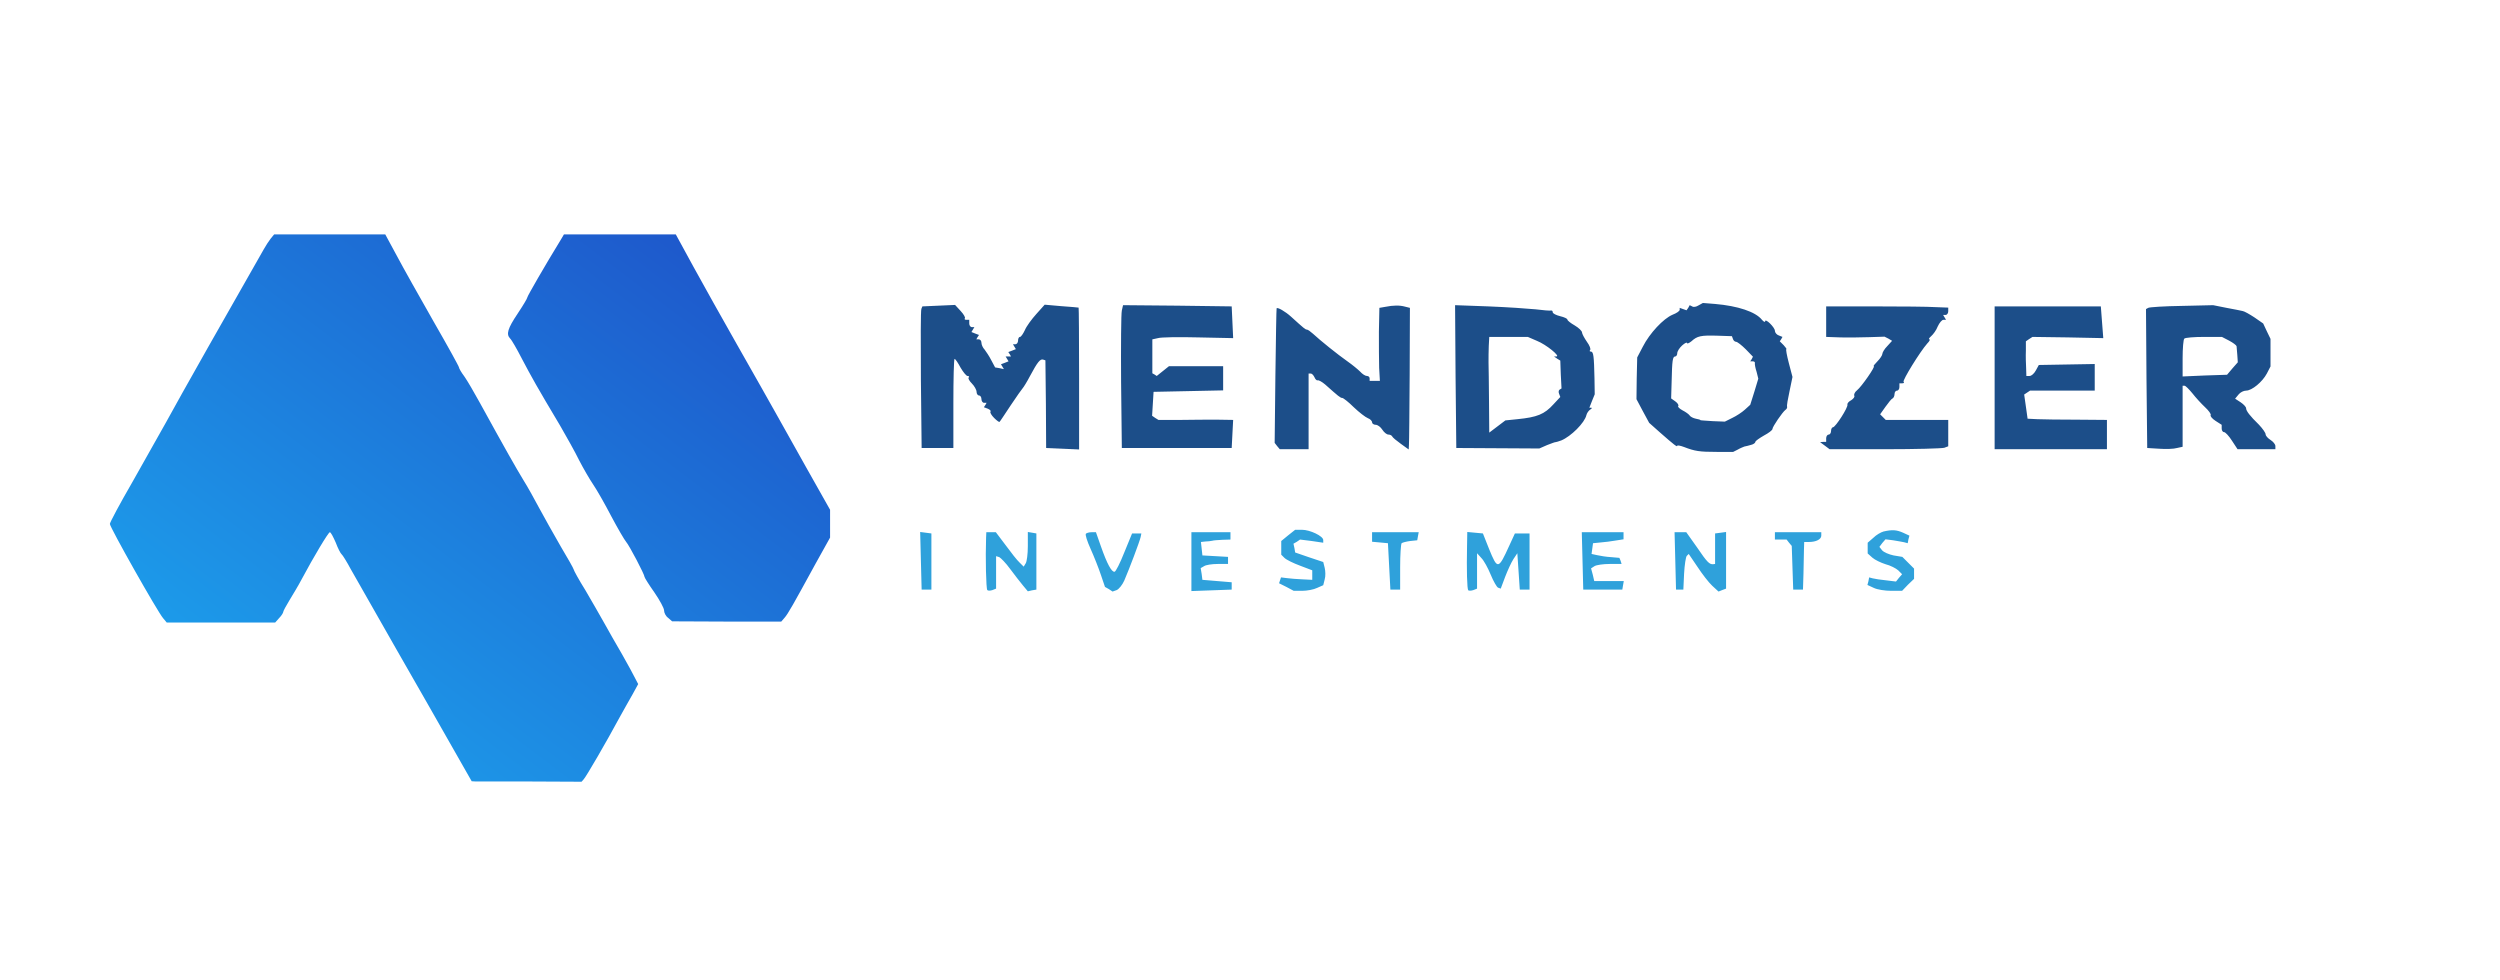
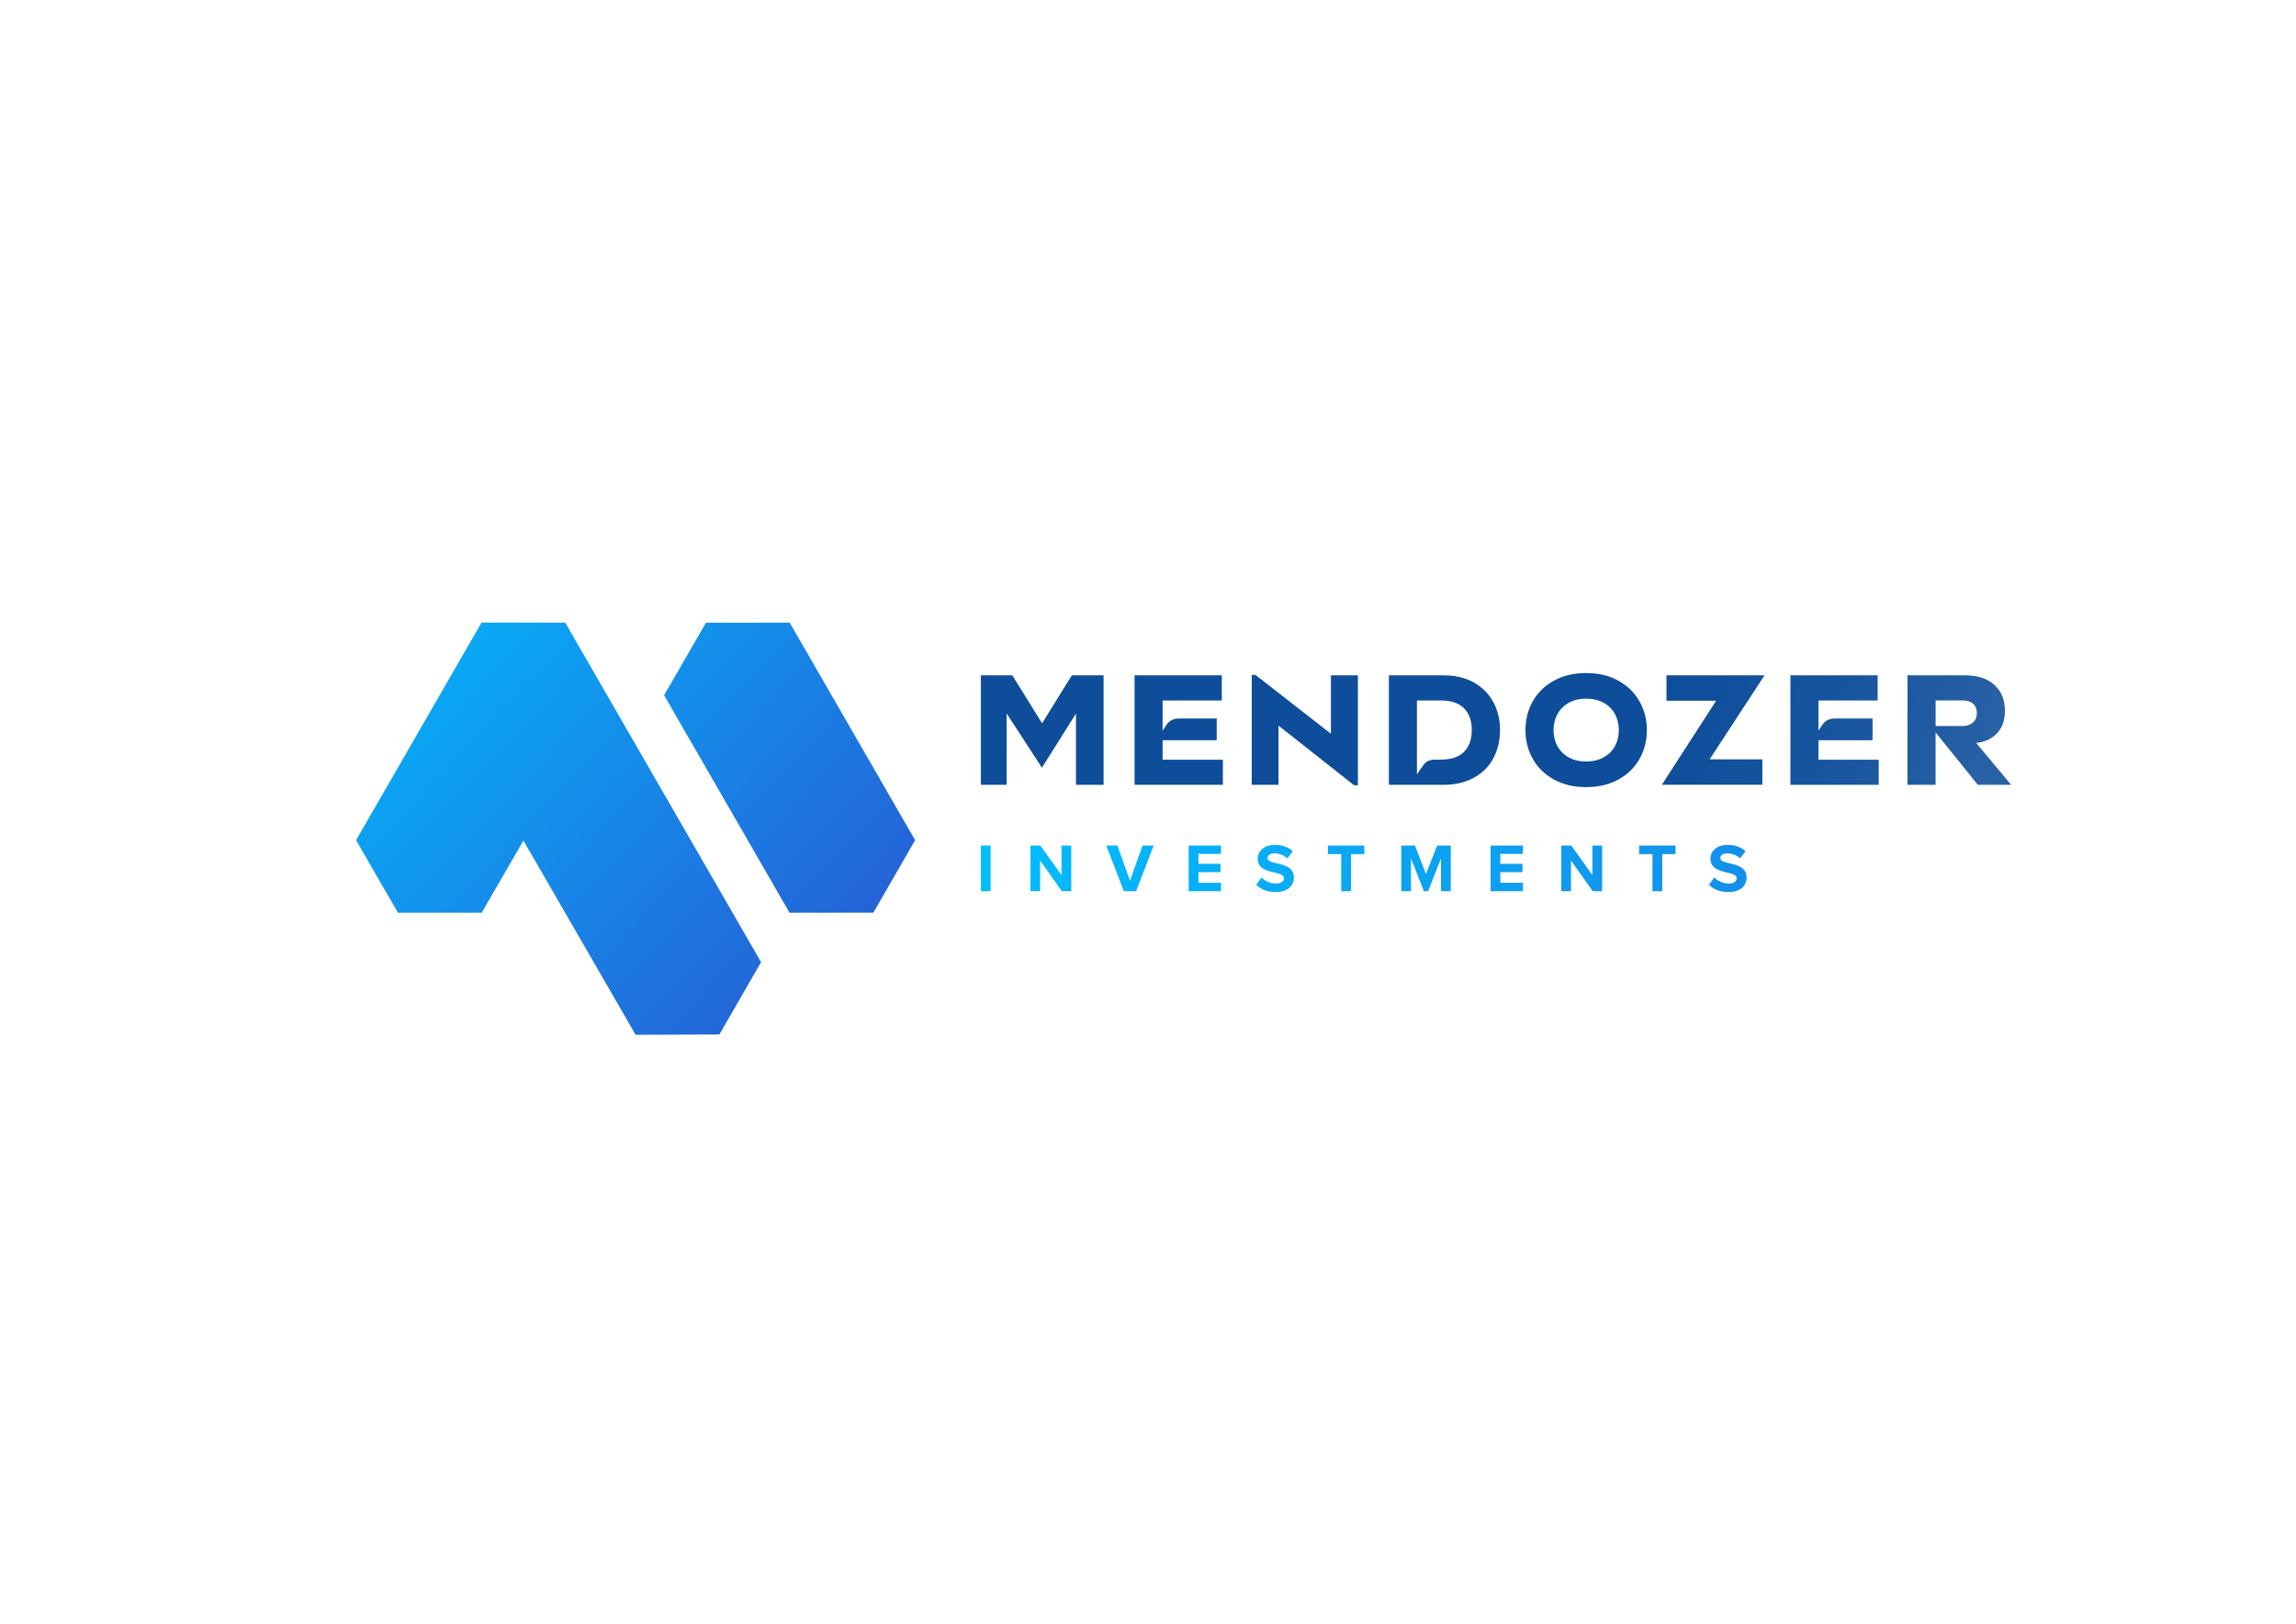
- <svg xmlns="http://www.w3.org/2000/svg" viewBox="0 0 1024 401" width="1024" height="401">
+ <svg xmlns="http://www.w3.org/2000/svg" xmlns:xlink="http://www.w3.org/1999/xlink" version="1.1" viewBox="0 0 841.89 595.28">
  <defs>
-     <linearGradient id="mendozerGradFull" x1="0%" y1="0%" x2="100%" y2="100%">
-       <stop offset="0%" stop-color="#1CABF1" />
-       <stop offset="100%" stop-color="#1E4FC7" />
+     <style>
+       .st0 {
+         fill: url(#linear-gradient2);
+       }
+ 
+       .st1 {
+         fill: url(#linear-gradient10);
+       }
+ 
+       .st2 {
+         fill: url(#linear-gradient1);
+       }
+ 
+       .st3 {
+         fill: url(#linear-gradient9);
+       }
+ 
+       .st4 {
+         fill: url(#linear-gradient18);
+       }
+ 
+       .st5 {
+         fill: url(#linear-gradient8);
+       }
+ 
+       .st6 {
+         fill: url(#linear-gradient11);
+       }
+ 
+       .st7 {
+         fill: url(#linear-gradient16);
+       }
+ 
+       .st8 {
+         isolation: isolate;
+       }
+ 
+       .st9 {
+         fill: url(#linear-gradient19);
+       }
+ 
+       .st10 {
+         fill: url(#linear-gradient12);
+       }
+ 
+       .st11 {
+         fill: url(#linear-gradient7);
+       }
+ 
+       .st12 {
+         fill: url(#linear-gradient20);
+       }
+ 
+       .st13 {
+         fill: url(#linear-gradient4);
+       }
+ 
+       .st14 {
+         fill: url(#linear-gradient14);
+       }
+ 
+       .st15 {
+         fill: url(#linear-gradient5);
+       }
+ 
+       .st16 {
+         fill: url(#linear-gradient3);
+       }
+ 
+       .st17 {
+         fill: url(#linear-gradient15);
+       }
+ 
+       .st18 {
+         fill: url(#linear-gradient17);
+       }
+ 
+       .st19 {
+         fill: url(#linear-gradient6);
+       }
+ 
+       .st20 {
+         fill: url(#linear-gradient13);
+       }
+ 
+       .st21 {
+         fill: url(#linear-gradient);
+       }
+ 
+       .st22 {
+         mix-blend-mode: hard-light;
+       }
+     </style>
+     <linearGradient id="linear-gradient" x1="102.04" y1="209.56" x2="414.14" y2="510.52" gradientUnits="userSpaceOnUse">
+       <stop offset=".02" stop-color="#00c0ff" />
+       <stop offset="1" stop-color="#4218b8" />
    </linearGradient>
+     <linearGradient id="linear-gradient1" x1="156.46" y1="153.13" x2="468.56" y2="454.08" xlink:href="#linear-gradient" />
+     <linearGradient id="linear-gradient2" x1="322.74" y1="306.48" x2="1303.62" y2="607.43" xlink:href="#linear-gradient" />
+     <linearGradient id="linear-gradient3" x1="324.8" y1="299.79" x2="1305.68" y2="600.74" xlink:href="#linear-gradient" />
+     <linearGradient id="linear-gradient4" x1="327.57" y1="290.75" x2="1308.45" y2="591.7" xlink:href="#linear-gradient" />
+     <linearGradient id="linear-gradient5" x1="329.66" y1="283.96" x2="1310.54" y2="584.91" xlink:href="#linear-gradient" />
+     <linearGradient id="linear-gradient6" x1="331.87" y1="276.75" x2="1312.75" y2="577.7" xlink:href="#linear-gradient" />
+     <linearGradient id="linear-gradient7" x1="334.32" y1="268.74" x2="1315.2" y2="569.69" xlink:href="#linear-gradient" />
+     <linearGradient id="linear-gradient8" x1="336.63" y1="261.21" x2="1317.51" y2="562.16" xlink:href="#linear-gradient" />
+     <linearGradient id="linear-gradient9" x1="339.18" y1="252.91" x2="1320.06" y2="553.86" xlink:href="#linear-gradient" />
+     <linearGradient id="linear-gradient10" x1="341.55" y1="245.2" x2="1322.43" y2="546.16" xlink:href="#linear-gradient" />
+     <linearGradient id="linear-gradient11" x1="344.14" y1="236.74" x2="1325.02" y2="537.69" xlink:href="#linear-gradient" />
+     <linearGradient id="linear-gradient12" x1="346.15" y1="230.2" x2="1327.03" y2="531.15" xlink:href="#linear-gradient" />
+     <linearGradient id="linear-gradient13" x1="339.46" y1="254.55" x2="1320.34" y2="555.5" gradientUnits="userSpaceOnUse">
+       <stop offset=".25" stop-color="#0d4d9a" />
+       <stop offset=".31" stop-color="#16549e" />
+       <stop offset=".4" stop-color="#3167a9" />
+       <stop offset=".52" stop-color="#5c87bb" />
+       <stop offset=".66" stop-color="#99b4d4" />
+       <stop offset=".82" stop-color="#e4ebf4" />
+       <stop offset=".87" stop-color="#fff" />
+     </linearGradient>
+     <linearGradient id="linear-gradient14" x1="343.75" y1="240.57" x2="1324.63" y2="541.52" xlink:href="#linear-gradient13" />
+     <linearGradient id="linear-gradient15" x1="347.75" y1="227.55" x2="1328.63" y2="528.5" xlink:href="#linear-gradient13" />
+     <linearGradient id="linear-gradient16" x1="351.44" y1="215.53" x2="1332.32" y2="516.48" xlink:href="#linear-gradient13" />
+     <linearGradient id="linear-gradient17" x1="356.62" y1="198.63" x2="1337.5" y2="499.58" xlink:href="#linear-gradient13" />
+     <linearGradient id="linear-gradient18" x1="360.63" y1="185.56" x2="1341.51" y2="486.51" xlink:href="#linear-gradient13" />
+     <linearGradient id="linear-gradient19" x1="364.44" y1="173.14" x2="1345.32" y2="474.09" xlink:href="#linear-gradient13" />
+     <linearGradient id="linear-gradient20" x1="367.81" y1="162.15" x2="1348.69" y2="463.11" xlink:href="#linear-gradient13" />
  </defs>
-   <g transform="translate(0,401) scale(0.1,-0.1)" fill="url(#mendozerGradFull)" stroke="none">
-     <path d="M1109 3033 c-8 -10 -20 -29 -28 -43 -122 -213 -353 -621 -401 -710 -26 -47 -88 -157 -138 -245 -51 -88 -92 -165 -92 -171 0 -14 196 -361 218 -386 l15 -18 222 0 222 0 16 18 c10 10 17 22 17 25 0 4 12 26 26 49 14 23 37 61 50 86 48 90 109 192 115 192 4 0 14 -19 24 -42 9 -24 20 -45 24 -48 4 -3 21 -30 37 -60 17 -30 100 -176 185 -325 85 -148 190 -332 233 -408 l78 -137 17 -1 c9 0 110 0 225 0 l208 -1 8 9 c9 8 96 158 147 253 17 30 41 74 54 96 l23 42 -12 23 c-6 13 -31 58 -54 99 -24 41 -57 99 -73 128 -17 30 -51 90 -77 134 -27 43 -48 82 -48 85 0 3 -24 46 -54 96 -29 51 -69 121 -88 157 -19 36 -48 88 -65 115 -28 46 -73 125 -178 316 -23 42 -51 90 -63 107 -12 16 -22 33 -22 37 0 4 -47 89 -104 188 -57 100 -125 221 -151 270 l-47 87 -227 0 -228 0 -14 -17z M2297 3028 c-65 -106 -137 -231 -137 -236 0 -4 -18 -34 -40 -67 -41 -61 -47 -84 -31 -101 6 -5 28 -43 49 -84 39 -74 61 -114 156 -273 26 -45 62 -109 78 -142 17 -33 43 -78 58 -100 15 -22 48 -80 74 -130 26 -49 54 -97 61 -105 13 -15 75 -133 75 -143 0 -3 18 -32 40 -63 22 -32 40 -65 40 -74 0 -10 7 -24 17 -31 l16 -14 224 -1 223 0 13 15 c15 17 35 53 128 223 l59 106 0 57 0 57 -97 172 c-53 94 -107 191 -121 216 -49 87 -60 107 -164 290 -58 102 -138 245 -178 318 l-72 132 -229 0 -229 0 -13 -22z" />
-   </g>
-   <g transform="translate(0,401) scale(0.1,-0.1)" fill="#1C4E89" stroke="none">
-     <path d="M6957 2759 c-9 -6 -21 -8 -26 -4 l-10 5 -6 -11 -7 -10 -14 5 -14 5 0 -8 c0 -5 -13 -14 -29 -20 -38 -16 -94 -76 -122 -131 l-23 -44 -2 -86 -1 -85 26 -49 26 -48 45 -40 c58 -51 70 -60 70 -54 0 3 12 1 28 -5 44 -17 63 -20 134 -20 l67 0 18 9 c10 6 23 11 28 13 6 1 18 4 28 7 9 2 17 8 17 12 0 4 16 15 35 26 19 10 35 22 35 27 0 9 41 69 53 78 5 3 8 9 7 13 -2 4 3 32 10 64 l12 58 -15 57 c-8 31 -13 57 -10 57 2 0 -3 7 -11 16 l-16 16 6 9 5 9 -15 6 c-9 3 -16 12 -16 19 0 14 -40 53 -40 39 0 -5 -6 -2 -13 6 -26 33 -99 57 -192 65 l-50 4 -18 -10z m141 -137 c2 -7 8 -12 13 -12 5 0 23 -14 40 -31 l29 -30 -5 -10 -6 -9 10 0 c6 0 10 -3 9 -7 -1 -5 2 -21 7 -36 l7 -28 -16 -53 -17 -54 -22 -20 c-12 -11 -35 -26 -52 -34 l-30 -15 -50 2 c-27 2 -50 3 -50 4 0 2 -9 4 -19 6 -10 2 -22 8 -25 13 -3 5 -17 15 -29 21 -13 7 -21 15 -18 18 3 3 -2 12 -12 19 l-17 12 2 69 c2 87 4 103 15 103 4 0 8 6 8 13 0 8 9 22 20 32 11 10 20 14 20 10 0 -4 8 -1 18 7 24 22 39 25 106 23 l60 -2 4 -11z M3774 2745 c-3 -6 -3 -136 -2 -290 l3 -280 65 0 65 0 0 183 c0 100 2 182 5 182 3 0 14 -16 24 -35 11 -19 24 -35 29 -35 6 0 8 -3 5 -6 -4 -3 2 -14 13 -25 10 -10 19 -26 19 -34 0 -8 5 -15 10 -15 6 0 10 -7 10 -15 0 -8 5 -15 11 -15 l10 0 -5 -9 -6 -9 16 -6 c9 -4 14 -9 11 -12 -3 -3 4 -15 15 -26 11 -11 21 -18 22 -16 2 1 22 32 46 68 24 36 46 67 49 70 3 3 17 25 30 50 31 58 42 71 54 67 l9 -3 2 -179 1 -180 68 -3 67 -3 0 291 c0 159 -1 290 -2 290 -2 1 -34 3 -71 6 l-68 6 -34 -38 c-19 -21 -41 -51 -47 -66 -7 -15 -16 -28 -20 -28 -5 0 -8 -7 -8 -15 0 -8 -5 -15 -11 -15 l-10 0 6 -10 6 -10 -15 -6 -16 -6 6 -9 5 -9 -11 0 -11 0 6 -10 6 -10 -15 -6 -16 -6 6 -10 6 -10 -18 4 -18 3 -16 30 c-8 16 -21 35 -27 43 -7 7 -13 20 -13 28 0 8 -5 14 -11 14 l-10 0 5 9 6 9 -16 6 -15 6 6 10 6 10 -10 0 c-6 0 -11 7 -11 15 l0 15 -12 0 c-6 0 -9 3 -6 6 3 3 -4 16 -17 30 l-23 25 -67 -3 -67 -3 -4 -10z M4595 2738 c-3 -13 -4 -144 -3 -293 l3 -270 225 0 225 0 3 58 3 57 -63 1 c-35 0 -103 0 -153 -1 l-90 0 -13 8 -13 9 3 49 3 49 143 3 142 3 0 49 0 50 -111 0 -111 0 -25 -20 -25 -20 -9 6 -9 5 0 69 0 70 23 5 c12 4 87 5 165 3 l143 -3 -3 65 -3 65 -222 3 -223 2 -5 -22z M5673 2753 l-23 -4 -2 -97 c0 -53 0 -121 1 -149 l3 -53 -21 0 -21 0 0 10 c0 6 -5 10 -11 10 -7 0 -19 8 -28 18 -9 9 -32 28 -52 42 -40 28 -112 86 -141 113 -10 9 -21 17 -25 17 -6 0 -11 4 -65 53 -23 21 -56 40 -59 34 -1 -1 -3 -125 -5 -276 l-3 -275 10 -13 11 -13 59 0 59 0 0 155 0 155 9 0 c5 0 11 -7 15 -15 3 -8 9 -14 13 -13 4 2 18 -6 31 -17 54 -48 62 -55 70 -55 4 0 26 -17 47 -38 22 -21 48 -41 58 -45 9 -3 17 -11 17 -17 0 -5 7 -10 15 -10 8 0 20 -9 27 -20 7 -11 18 -20 25 -20 6 0 13 -3 15 -7 2 -5 18 -18 36 -31 l32 -23 1 18 c1 10 2 140 3 290 l1 272 -20 5 c-22 6 -47 6 -82 -1z M5962 2467 l3 -292 170 -1 170 -1 32 14 c18 7 34 13 35 12 2 0 12 3 23 7 39 16 96 72 103 104 2 8 9 18 15 22 7 4 9 8 5 8 l-8 0 11 28 11 27 -1 65 c-2 92 -4 110 -15 110 -5 0 -6 3 -3 6 4 4 -2 19 -13 34 -11 16 -20 33 -20 38 0 6 -13 19 -30 29 -16 9 -30 20 -30 24 0 4 -13 10 -30 14 -16 4 -30 11 -30 16 0 5 -3 8 -7 7 -5 -1 -33 1 -63 5 -30 3 -117 9 -193 12 l-137 5 2 -293z m333 147 c38 -15 98 -64 80 -64 l-10 0 13 -9 13 -8 2 -57 3 -57 -8 -5 c-4 -3 -5 -10 -2 -17 l5 -13 -28 -30 c-37 -41 -67 -53 -148 -61 l-49 -5 -33 -25 -33 -25 -1 128 c-1 71 -1 143 -2 159 0 17 0 47 1 68 l2 37 79 0 79 0 37 -16z M7480 2693 l0 -63 58 -2 c31 -1 85 0 119 1 l62 2 16 -8 15 -9 -20 -22 c-11 -11 -20 -26 -20 -32 0 -5 -9 -19 -20 -30 -11 -11 -18 -20 -15 -20 8 0 -50 -84 -69 -99 -9 -7 -13 -17 -11 -22 3 -4 -3 -12 -12 -18 -10 -5 -17 -13 -16 -18 4 -11 -49 -93 -59 -93 -4 0 -8 -7 -8 -15 0 -8 -4 -15 -10 -15 -5 0 -10 -7 -10 -15 l0 -15 -12 0 -13 -1 19 -14 20 -15 227 0 c125 0 234 3 243 6 l16 6 0 54 0 54 -128 0 -128 0 -12 12 -11 11 22 31 c12 17 25 33 29 34 4 2 8 10 8 18 0 8 5 14 10 14 6 0 10 7 10 15 l0 15 12 0 c6 0 9 3 5 6 -5 6 67 123 97 157 9 9 13 17 9 17 -5 0 -1 6 7 13 8 7 21 24 27 40 7 15 17 27 23 27 l11 0 -6 10 -6 10 10 0 c6 0 11 7 11 15 l0 15 -52 2 c-29 2 -142 3 -250 3 l-198 0 0 -62z M8170 2463 l0 -293 230 0 230 0 0 60 0 60 -122 1 c-68 0 -141 1 -163 2 l-40 2 -7 50 -7 49 12 8 12 8 133 0 132 0 0 55 0 54 -115 -2 -114 -2 -12 -22 c-7 -13 -18 -23 -26 -23 l-13 0 -1 33 c-1 17 -2 49 -1 71 l0 38 13 9 14 9 145 -2 145 -3 -5 65 -5 65 -217 0 -218 0 0 -292z M8799 2749 l-9 -5 2 -285 3 -284 49 -3 c27 -2 60 -1 73 3 l23 5 0 125 0 125 8 0 c4 0 18 -14 32 -31 14 -18 37 -43 52 -57 15 -14 25 -28 23 -32 -3 -4 6 -15 20 -24 l25 -16 0 -15 c0 -8 4 -15 10 -15 5 0 20 -16 32 -35 l23 -35 78 0 77 0 0 13 c0 7 -9 18 -20 25 -11 7 -20 17 -20 23 0 6 -12 23 -27 39 -38 37 -53 57 -53 68 0 5 -10 16 -22 24 l-23 15 14 17 c7 9 21 16 31 16 24 0 67 36 85 70 l15 29 0 56 0 57 -15 31 -15 32 -36 25 c-20 13 -41 25 -48 26 -6 2 -36 7 -66 13 l-55 11 -128 -3 c-71 -1 -133 -5 -138 -8z m331 -134 c17 -9 30 -19 31 -23 0 -4 2 -20 3 -36 l2 -30 -22 -25 -22 -26 -91 -3 -91 -4 0 74 c0 41 3 78 7 81 3 4 40 7 80 7 l74 0 29 -15z" />
-   </g>
-   <g transform="translate(0,401) scale(0.1,-0.1)" fill="#2FA1DB" stroke="none">
-     <path d="M5276 1817 l-28 -23 0 -28 0 -28 13 -13 c8 -8 37 -22 64 -32 l50 -19 0 -19 0 -20 -40 2 c-22 1 -51 3 -64 5 l-24 3 -4 -12 -4 -12 30 -15 30 -16 35 0 c19 0 47 5 61 12 l25 11 6 24 c4 13 3 34 0 47 l-6 24 -57 19 -58 20 -3 18 -4 18 14 8 13 9 48 -6 47 -7 0 11 c0 16 -54 42 -87 42 l-28 0 -29 -23z M7715 1833 c-11 -3 -30 -14 -42 -26 l-23 -20 0 -22 0 -22 19 -17 c10 -9 35 -21 54 -27 20 -5 43 -17 52 -25 l16 -16 -13 -15 -12 -15 -41 5 c-22 2 -46 6 -54 8 l-15 4 -3 -16 -4 -15 26 -12 c14 -7 46 -12 71 -12 l45 0 24 25 25 24 0 21 0 21 -24 24 -24 24 -36 6 c-19 4 -40 13 -47 21 l-11 14 12 16 13 15 31 -4 c17 -3 37 -6 45 -8 l15 -4 3 16 4 15 -26 12 c-27 12 -45 13 -80 5z M3772 1713 l3 -118 20 0 20 0 0 115 0 115 -23 3 -23 3 3 -118z M4039 1808 c-3 -83 0 -210 5 -215 3 -3 12 -3 21 0 l15 6 0 67 0 66 13 -4 c6 -3 27 -24 45 -49 18 -24 41 -54 52 -67 l20 -24 17 4 18 3 0 115 0 115 -17 3 -18 3 0 -58 c0 -32 -4 -64 -9 -71 l-8 -13 -17 17 c-10 9 -35 41 -57 71 l-40 53 -19 0 -20 0 -1 -22z M4448 1824 c-4 -3 5 -31 19 -62 14 -31 33 -79 42 -106 l17 -50 16 -9 15 -10 17 6 c9 4 23 21 31 39 20 46 63 160 67 178 l3 15 -19 0 -19 0 -32 -78 c-17 -43 -35 -79 -40 -79 -12 -1 -30 31 -56 105 l-20 57 -18 0 c-10 0 -20 -3 -23 -6z M4880 1710 l0 -121 83 3 82 3 0 15 0 15 -60 5 -60 5 -3 24 -4 24 14 8 c7 5 32 9 56 9 l42 0 0 14 0 15 -52 3 -53 3 -3 28 -3 27 18 2 c10 0 23 2 28 3 6 2 25 3 43 4 l32 1 0 15 0 15 -80 0 -80 0 0 -120z M5620 1811 l0 -20 33 -3 32 -3 5 -95 5 -95 20 0 20 0 0 92 c0 50 3 94 6 98 4 3 20 7 35 9 l29 3 3 17 3 16 -95 0 -96 0 0 -19z M6009 1773 c-2 -98 0 -175 5 -181 3 -2 12 -2 21 1 l15 6 0 73 0 72 18 -20 c10 -10 27 -41 38 -68 11 -27 25 -51 30 -53 l11 -4 18 48 c10 26 25 59 34 73 l16 24 5 -74 5 -75 20 0 20 0 0 115 0 115 -30 0 -30 0 -23 -50 c-45 -99 -48 -99 -83 -13 l-25 63 -32 3 -32 3 -1 -58z M6482 1713 l3 -118 80 0 80 0 3 18 3 17 -60 0 -61 0 -6 26 -7 26 14 9 c8 5 36 9 62 9 l49 0 -4 13 -5 12 -34 3 c-19 1 -44 5 -57 8 l-23 5 3 22 3 22 30 3 c17 1 45 5 63 8 l32 5 0 14 0 15 -85 0 -86 0 3 -117z M6862 1713 l3 -118 15 0 15 0 3 65 c2 36 7 69 11 73 l8 8 36 -53 c19 -29 46 -64 60 -77 l26 -24 15 6 16 6 0 116 0 116 -22 -3 -23 -3 0 -62 0 -63 -8 -1 c-15 -1 -24 7 -66 69 l-44 62 -24 0 -24 0 3 -117z M7270 1815 l0 -15 24 0 24 0 10 -13 11 -13 3 -90 3 -89 20 0 20 0 2 65 c1 36 2 80 2 98 l1 32 19 0 c30 0 51 11 51 26 l0 14 -95 0 -95 0 0 -15z" />
+   <g class="st8">
+     <g id="Layer_1">
+       <g>
+         <polygon class="st21" points="233.07 379.37 191.93 308.16 176.62 334.62 145.93 334.63 130.56 308.04 176.56 228.25 207.26 228.27 279.07 352.74 263.78 379.26 233.07 379.37" />
+         <polygon class="st2" points="320.24 334.6 289.51 334.63 243.51 254.88 258.86 228.3 289.57 228.28 335.56 308.02 320.24 334.6" />
+       </g>
+       <g>
+         <path class="st0" d="M359.67,326.73v-16.74h3.56v16.74h-3.56Z" />
+         <path class="st16" d="M389.37,326.73l-7.98-11.24v11.24h-3.56v-16.74h3.66l7.75,10.84v-10.84h3.56v16.74h-3.44Z" />
+         <path class="st13" d="M412.1,326.73l-6.47-16.74h4.07l4.64,12.88,4.62-12.88h4.07l-6.45,16.74h-4.47Z" />
+         <path class="st15" d="M435.86,326.73v-16.74h11.85v3.06h-8.28v3.64h8.11v3.06h-8.11v3.89h8.28v3.09h-11.85Z" />
+         <path class="st19" d="M462.57,321.66c1.18,1.23,3.01,2.26,5.32,2.26,1.96,0,2.91-.93,2.91-1.88,0-1.26-1.46-1.68-3.39-2.13-2.74-.63-6.25-1.38-6.25-5.12,0-2.79,2.41-5.04,6.35-5.04,2.66,0,4.87.8,6.53,2.33l-1.98,2.61c-1.36-1.26-3.16-1.83-4.79-1.83s-2.46.7-2.46,1.71c0,1.13,1.41,1.48,3.34,1.93,2.76.63,6.27,1.46,6.27,5.17,0,3.06-2.18,5.37-6.7,5.37-3.21,0-5.52-1.08-7.1-2.66l1.96-2.71Z" />
+         <path class="st11" d="M491.8,326.73v-13.6h-4.89v-3.14h13.35v3.14h-4.87v13.6h-3.59Z" />
+         <path class="st5" d="M528.38,326.73v-12.05l-4.72,12.05h-1.56l-4.72-12.05v12.05h-3.56v-16.74h4.99l4.07,10.44,4.07-10.44h5.02v16.74h-3.59Z" />
+         <path class="st3" d="M546.57,326.73v-16.74h11.85v3.06h-8.28v3.64h8.11v3.06h-8.11v3.89h8.28v3.09h-11.85Z" />
+         <path class="st1" d="M584.03,326.73l-7.98-11.24v11.24h-3.56v-16.74h3.66l7.75,10.84v-10.84h3.56v16.74h-3.44Z" />
+         <path class="st6" d="M605.92,326.73v-13.6h-4.89v-3.14h13.35v3.14h-4.87v13.6h-3.59Z" />
+         <path class="st10" d="M628.58,321.66c1.18,1.23,3.01,2.26,5.32,2.26,1.96,0,2.91-.93,2.91-1.88,0-1.26-1.46-1.68-3.39-2.13-2.74-.63-6.25-1.38-6.25-5.12,0-2.79,2.41-5.04,6.35-5.04,2.66,0,4.87.8,6.53,2.33l-1.98,2.61c-1.36-1.26-3.16-1.83-4.79-1.83s-2.46.7-2.46,1.71c0,1.13,1.41,1.48,3.34,1.93,2.76.63,6.27,1.46,6.27,5.17,0,3.06-2.18,5.37-6.7,5.37-3.21,0-5.52-1.08-7.1-2.66l1.96-2.71Z" />
+       </g>
+       <g class="st22">
+         <path class="st20" d="M359.67,247.59h11.53l10.91,17.58,10.91-17.58h11.64v40.13h-10.12v-26.11l-12.49,19.84-12.94-19.89v26.17h-9.44v-40.13Z" />
+         <path class="st14" d="M416.01,247.59h31.99v9.21h-21.7v11.08l1.47-2.2c1.02-1.51,2.52-2.26,4.52-2.26h13.85v7.97h-19.84v7.12h22.1v9.21h-32.38v-40.13Z" />
+         <path class="st17" d="M458.97,247.42h1.36l27.69,21.59v-21.42h9.89v40.3h-1.41l-27.69-21.87v21.7h-9.83v-40.3Z" />
+         <path class="st7" d="M509.27,247.59h20.06c4.3,0,8,.88,11.11,2.63,3.11,1.75,5.48,4.15,7.12,7.18,1.64,3.03,2.46,6.45,2.46,10.26s-.81,7.28-2.43,10.31c-1.62,3.03-3.99,5.42-7.12,7.15-3.13,1.73-6.84,2.6-11.13,2.6h-20.06v-40.13ZM523.57,279.04c.72-.36,1.56-.54,2.54-.54h2.2c3.77,0,6.6-.95,8.51-2.85,1.9-1.9,2.85-4.57,2.85-8s-.95-6.09-2.85-8c-1.9-1.9-4.74-2.85-8.51-2.85h-8.76v27.13l2.09-3.05c.57-.87,1.21-1.48,1.92-1.84Z" />
+         <path class="st18" d="M569.77,285.77c-3.37-1.86-5.95-4.39-7.74-7.57-1.79-3.18-2.68-6.7-2.68-10.54s.89-7.36,2.68-10.54c1.79-3.18,4.37-5.71,7.74-7.57,3.37-1.87,7.32-2.8,11.84-2.8s8.47.94,11.84,2.83c3.37,1.88,5.95,4.42,7.74,7.6,1.79,3.18,2.68,6.68,2.68,10.48s-.89,7.36-2.68,10.54c-1.79,3.18-4.37,5.71-7.74,7.57-3.37,1.87-7.32,2.8-11.84,2.8s-8.47-.93-11.84-2.8ZM588.03,277.66c1.83-1.02,3.21-2.4,4.15-4.15.94-1.75,1.41-3.7,1.41-5.85s-.47-4.1-1.41-5.85c-.94-1.75-2.33-3.14-4.15-4.15-1.83-1.02-3.97-1.53-6.41-1.53s-4.63.52-6.44,1.55c-1.81,1.04-3.18,2.43-4.13,4.18s-1.41,3.68-1.41,5.79.47,4.1,1.41,5.85,2.32,3.14,4.13,4.15c1.81,1.02,3.96,1.53,6.44,1.53s4.59-.51,6.41-1.53Z" />
+         <path class="st4" d="M629.26,256.91h-18.2v-9.33h35.95l-20.12,30.8h19.33v9.33h-36.85l19.89-30.8Z" />
+         <path class="st9" d="M656.5,247.59h31.99v9.21h-21.7v11.08l1.47-2.2c1.02-1.51,2.52-2.26,4.52-2.26h13.85v7.97h-19.84v7.12h22.1v9.21h-32.38v-40.13Z" />
+         <path class="st12" d="M699.45,247.59h21.19c4.52,0,8.07,1.17,10.65,3.5,2.58,2.34,3.87,5.5,3.87,9.5,0,3.32-.89,5.98-2.68,8-1.79,2.02-4.15,3.25-7.09,3.7l-.79.06,12.83,15.37h-12.21l-15.49-19.22v19.22h-10.29v-40.13ZM723.47,264.88c.94-.87,1.41-2.02,1.41-3.45s-.46-2.61-1.38-3.42c-.92-.81-2.29-1.22-4.1-1.22h-9.66v9.38h9.66c1.77,0,3.13-.43,4.07-1.3Z" />
+       </g>
+     </g>
  </g>
</svg>
